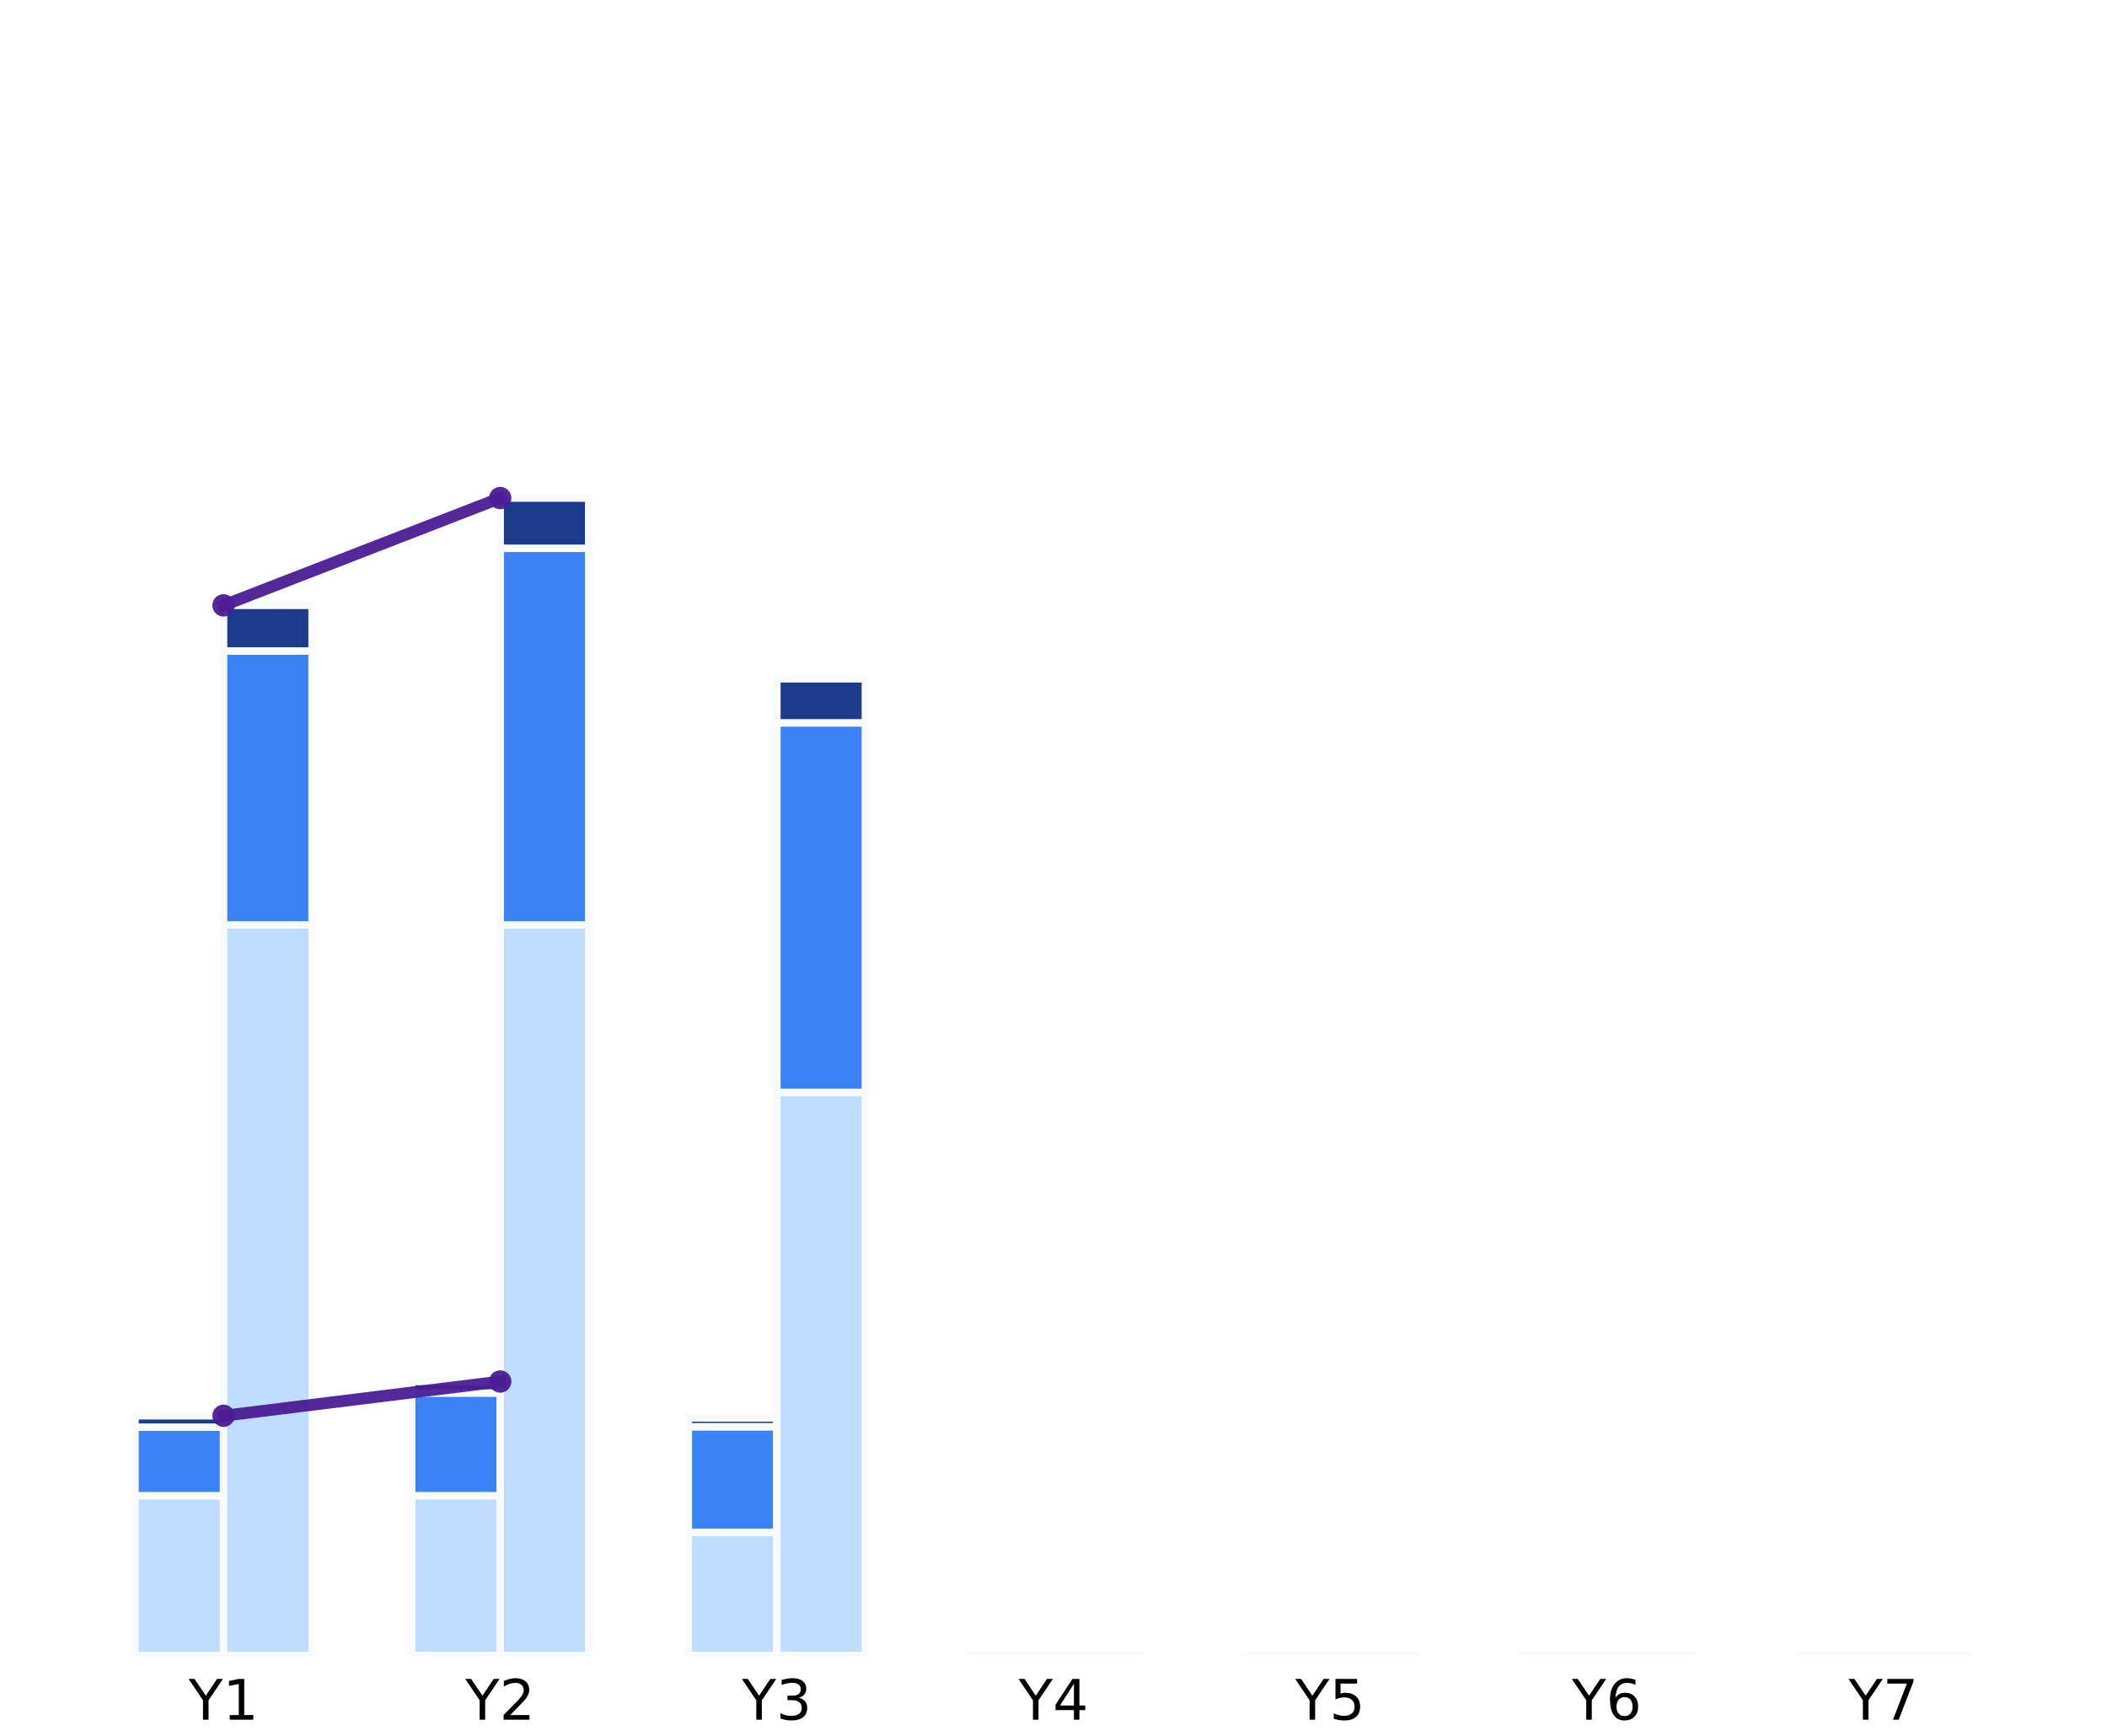
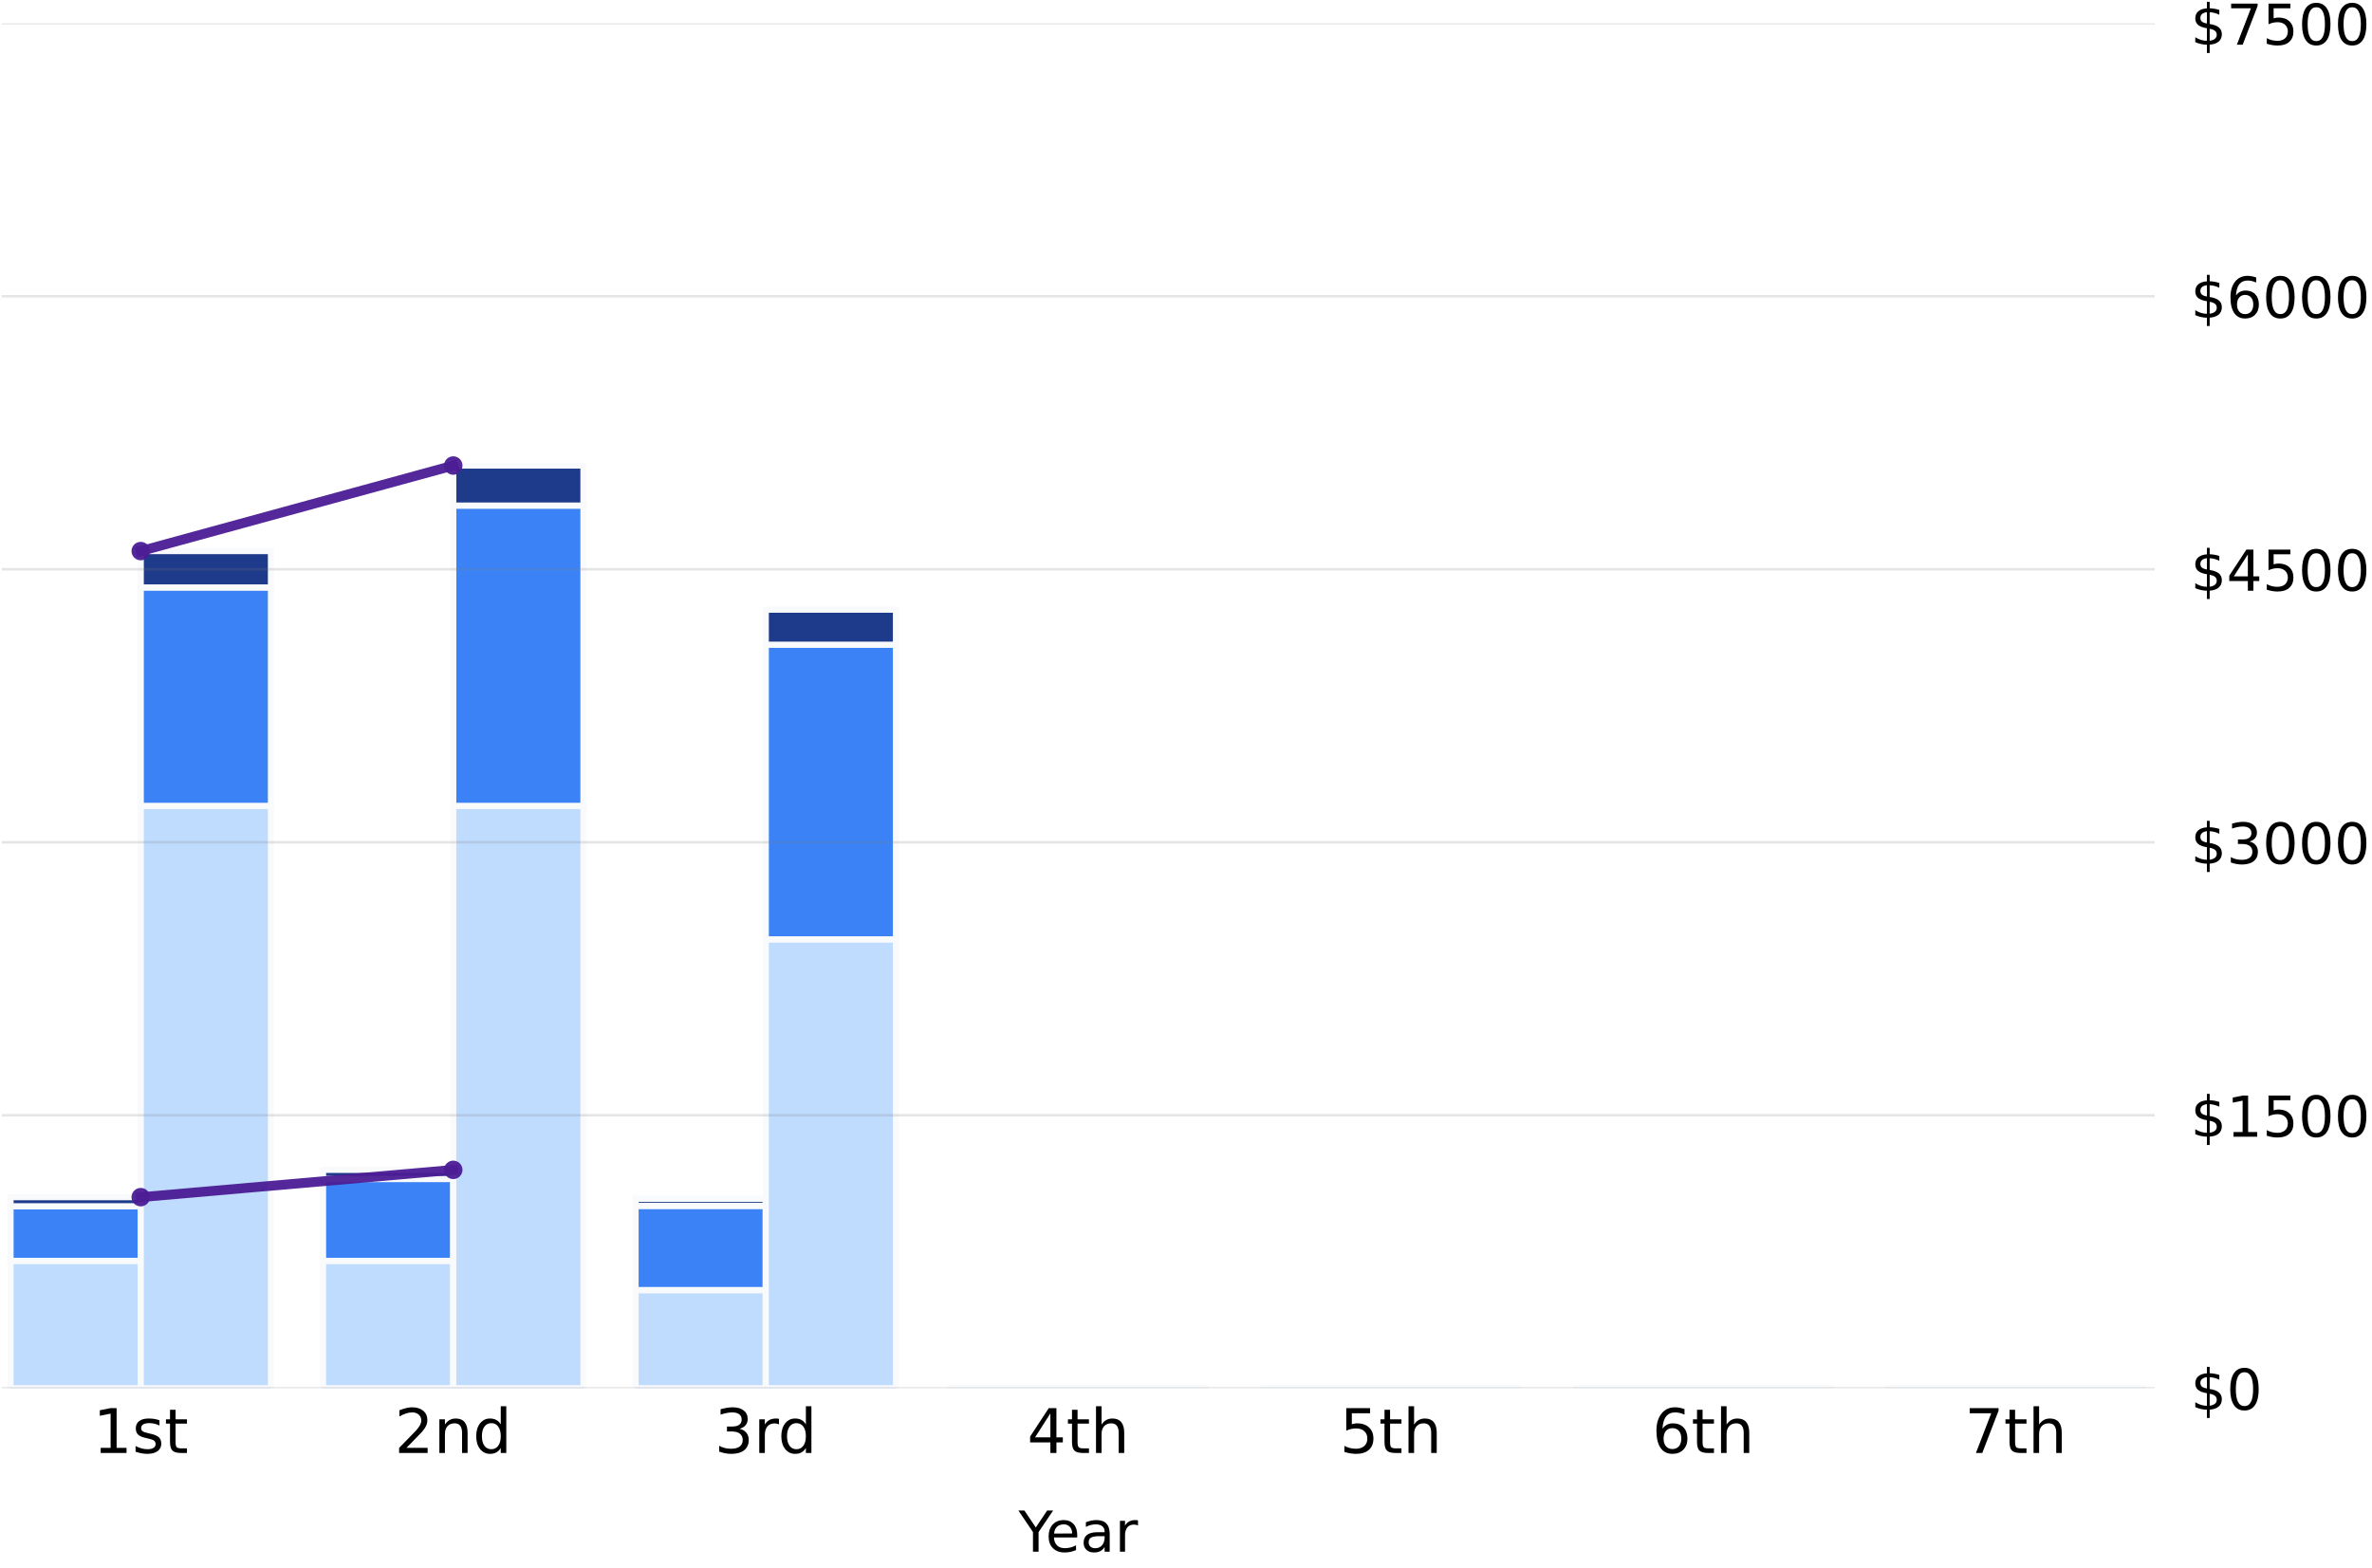
- <svg xmlns="http://www.w3.org/2000/svg" xmlns:xlink="http://www.w3.org/1999/xlink" width="339.12pt" height="279.332pt" viewBox="0 0 339.12 279.332" version="1.1">
+ <svg xmlns="http://www.w3.org/2000/svg" xmlns:xlink="http://www.w3.org/1999/xlink" width="462.33pt" height="305.512pt" viewBox="0 0 462.33 305.512" version="1.1">
  <defs>
    <style type="text/css">*{stroke-linejoin: round; stroke-linecap: butt}</style>
  </defs>
  <g id="figure_1">
    <g id="patch_1">
-       <path d="M 0 279.332  L 339.12 279.332  L 339.12 0  L 0 0  L 0 279.332  z " style="fill: none; opacity: 0" />
+       <path d="M 0 305.512  L 462.33 305.512  L 462.33 0  L 0 0  L 0 305.512  z " style="fill: none; opacity: 0" />
    </g>
    <g id="axes_1">
      <g id="patch_2">
-         <path d="M 0.36 266.472  L 338.76 266.472  L 338.76 0.36  L 0.36 0.36  L 0.36 266.472  z " style="fill: none" />
+         <path d="M 0.36 270.651  L 419.976 270.651  L 419.976 4.539  L 0.36 4.539  L 0.36 270.651  z " style="fill: none" />
      </g>
      <g id="patch_3">
-         <path d="M 21.733 266.472  L 35.981 266.472  L 35.981 240.75  L 21.733 240.75  z " clip-path="url(#pa22dff4bb2)" style="fill: #bfdbfe; stroke: #f8fafc; stroke-width: 1.2; stroke-linejoin: miter" />
+         <path d="M 2.052 270.651  L 27.432 270.651  L 27.432 245.814  L 2.052 245.814  z " clip-path="url(#pd6b4605723)" style="fill: #bfdbfe; stroke: #f8fafc; stroke-width: 1.2; stroke-linejoin: miter" />
      </g>
      <g id="patch_4">
-         <path d="M 66.259 266.472  L 80.507 266.472  L 80.507 240.75  L 66.259 240.75  z " clip-path="url(#pa22dff4bb2)" style="fill: #bfdbfe; stroke: #f8fafc; stroke-width: 1.2; stroke-linejoin: miter" />
+         <path d="M 62.964 270.651  L 88.344 270.651  L 88.344 245.814  L 62.964 245.814  z " clip-path="url(#pd6b4605723)" style="fill: #bfdbfe; stroke: #f8fafc; stroke-width: 1.2; stroke-linejoin: miter" />
      </g>
      <g id="patch_5">
-         <path d="M 110.785 266.472  L 125.034 266.472  L 125.034 246.645  L 110.785 246.645  z " clip-path="url(#pa22dff4bb2)" style="fill: #bfdbfe; stroke: #f8fafc; stroke-width: 1.2; stroke-linejoin: miter" />
+         <path d="M 123.876 270.651  L 149.256 270.651  L 149.256 251.506  L 123.876 251.506  z " clip-path="url(#pd6b4605723)" style="fill: #bfdbfe; stroke: #f8fafc; stroke-width: 1.2; stroke-linejoin: miter" />
      </g>
      <g id="patch_6">
-         <path d="M 155.312 266.472  L 169.56 266.472  L 169.56 266.472  L 155.312 266.472  z " clip-path="url(#pa22dff4bb2)" style="fill: #bfdbfe; stroke: #f8fafc; stroke-width: 1.2; stroke-linejoin: miter" />
+         <path d="M 184.788 270.651  L 210.168 270.651  L 210.168 270.651  L 184.788 270.651  z " clip-path="url(#pd6b4605723)" style="fill: #bfdbfe; stroke: #f8fafc; stroke-width: 1.2; stroke-linejoin: miter" />
      </g>
      <g id="patch_7">
-         <path d="M 199.838 266.472  L 214.086 266.472  L 214.086 266.472  L 199.838 266.472  z " clip-path="url(#pa22dff4bb2)" style="fill: #bfdbfe; stroke: #f8fafc; stroke-width: 1.2; stroke-linejoin: miter" />
+         <path d="M 245.7 270.651  L 271.08 270.651  L 271.08 270.651  L 245.7 270.651  z " clip-path="url(#pd6b4605723)" style="fill: #bfdbfe; stroke: #f8fafc; stroke-width: 1.2; stroke-linejoin: miter" />
      </g>
      <g id="patch_8">
-         <path d="M 244.364 266.472  L 258.613 266.472  L 258.613 266.472  L 244.364 266.472  z " clip-path="url(#pa22dff4bb2)" style="fill: #bfdbfe; stroke: #f8fafc; stroke-width: 1.2; stroke-linejoin: miter" />
+         <path d="M 306.612 270.651  L 331.992 270.651  L 331.992 270.651  L 306.612 270.651  z " clip-path="url(#pd6b4605723)" style="fill: #bfdbfe; stroke: #f8fafc; stroke-width: 1.2; stroke-linejoin: miter" />
      </g>
      <g id="patch_9">
-         <path d="M 288.891 266.472  L 303.139 266.472  L 303.139 266.472  L 288.891 266.472  z " clip-path="url(#pa22dff4bb2)" style="fill: #bfdbfe; stroke: #f8fafc; stroke-width: 1.2; stroke-linejoin: miter" />
+         <path d="M 367.524 270.651  L 392.904 270.651  L 392.904 270.651  L 367.524 270.651  z " clip-path="url(#pd6b4605723)" style="fill: #bfdbfe; stroke: #f8fafc; stroke-width: 1.2; stroke-linejoin: miter" />
      </g>
      <g id="patch_10">
-         <path d="M 21.733 240.75  L 35.981 240.75  L 35.981 229.726  L 21.733 229.726  z " clip-path="url(#pa22dff4bb2)" style="fill: #3b82f6; stroke: #f8fafc; stroke-width: 1.2; stroke-linejoin: miter" />
+         <path d="M 2.052 245.814  L 27.432 245.814  L 27.432 235.17  L 2.052 235.17  z " clip-path="url(#pd6b4605723)" style="fill: #3b82f6; stroke: #f8fafc; stroke-width: 1.2; stroke-linejoin: miter" />
      </g>
      <g id="patch_11">
-         <path d="M 66.259 240.75  L 80.507 240.75  L 80.507 224.215  L 66.259 224.215  z " clip-path="url(#pa22dff4bb2)" style="fill: #3b82f6; stroke: #f8fafc; stroke-width: 1.2; stroke-linejoin: miter" />
+         <path d="M 62.964 245.814  L 88.344 245.814  L 88.344 229.847  L 62.964 229.847  z " clip-path="url(#pd6b4605723)" style="fill: #3b82f6; stroke: #f8fafc; stroke-width: 1.2; stroke-linejoin: miter" />
      </g>
      <g id="patch_12">
-         <path d="M 110.785 246.645  L 125.034 246.645  L 125.034 229.65  L 110.785 229.65  z " clip-path="url(#pa22dff4bb2)" style="fill: #3b82f6; stroke: #f8fafc; stroke-width: 1.2; stroke-linejoin: miter" />
+         <path d="M 123.876 251.506  L 149.256 251.506  L 149.256 235.096  L 123.876 235.096  z " clip-path="url(#pd6b4605723)" style="fill: #3b82f6; stroke: #f8fafc; stroke-width: 1.2; stroke-linejoin: miter" />
      </g>
      <g id="patch_13">
-         <path d="M 155.312 266.472  L 169.56 266.472  L 169.56 266.472  L 155.312 266.472  z " clip-path="url(#pa22dff4bb2)" style="fill: #3b82f6; stroke: #f8fafc; stroke-width: 1.2; stroke-linejoin: miter" />
+         <path d="M 184.788 270.651  L 210.168 270.651  L 210.168 270.651  L 184.788 270.651  z " clip-path="url(#pd6b4605723)" style="fill: #3b82f6; stroke: #f8fafc; stroke-width: 1.2; stroke-linejoin: miter" />
      </g>
      <g id="patch_14">
-         <path d="M 199.838 266.472  L 214.086 266.472  L 214.086 266.472  L 199.838 266.472  z " clip-path="url(#pa22dff4bb2)" style="fill: #3b82f6; stroke: #f8fafc; stroke-width: 1.2; stroke-linejoin: miter" />
+         <path d="M 245.7 270.651  L 271.08 270.651  L 271.08 270.651  L 245.7 270.651  z " clip-path="url(#pd6b4605723)" style="fill: #3b82f6; stroke: #f8fafc; stroke-width: 1.2; stroke-linejoin: miter" />
      </g>
      <g id="patch_15">
-         <path d="M 244.364 266.472  L 258.613 266.472  L 258.613 266.472  L 244.364 266.472  z " clip-path="url(#pa22dff4bb2)" style="fill: #3b82f6; stroke: #f8fafc; stroke-width: 1.2; stroke-linejoin: miter" />
+         <path d="M 306.612 270.651  L 331.992 270.651  L 331.992 270.651  L 306.612 270.651  z " clip-path="url(#pd6b4605723)" style="fill: #3b82f6; stroke: #f8fafc; stroke-width: 1.2; stroke-linejoin: miter" />
      </g>
      <g id="patch_16">
-         <path d="M 288.891 266.472  L 303.139 266.472  L 303.139 266.472  L 288.891 266.472  z " clip-path="url(#pa22dff4bb2)" style="fill: #3b82f6; stroke: #f8fafc; stroke-width: 1.2; stroke-linejoin: miter" />
+         <path d="M 367.524 270.651  L 392.904 270.651  L 392.904 270.651  L 367.524 270.651  z " clip-path="url(#pd6b4605723)" style="fill: #3b82f6; stroke: #f8fafc; stroke-width: 1.2; stroke-linejoin: miter" />
      </g>
      <g id="patch_17">
-         <path d="M 21.733 229.726  L 35.981 229.726  L 35.981 227.889  L 21.733 227.889  z " clip-path="url(#pa22dff4bb2)" style="fill: #1e3a8a; stroke: #f8fafc; stroke-width: 1.2; stroke-linejoin: miter" />
+         <path d="M 2.052 235.17  L 27.432 235.17  L 27.432 233.395  L 2.052 233.395  z " clip-path="url(#pd6b4605723)" style="fill: #1e3a8a; stroke: #f8fafc; stroke-width: 1.2; stroke-linejoin: miter" />
      </g>
      <g id="patch_18">
-         <path d="M 66.259 224.215  L 80.507 224.215  L 80.507 222.377  L 66.259 222.377  z " clip-path="url(#pa22dff4bb2)" style="fill: #1e3a8a; stroke: #f8fafc; stroke-width: 1.2; stroke-linejoin: miter" />
+         <path d="M 62.964 229.847  L 88.344 229.847  L 88.344 228.073  L 62.964 228.073  z " clip-path="url(#pd6b4605723)" style="fill: #1e3a8a; stroke: #f8fafc; stroke-width: 1.2; stroke-linejoin: miter" />
      </g>
      <g id="patch_19">
-         <path d="M 110.785 229.65  L 125.034 229.65  L 125.034 228.234  L 110.785 228.234  z " clip-path="url(#pa22dff4bb2)" style="fill: #1e3a8a; stroke: #f8fafc; stroke-width: 1.2; stroke-linejoin: miter" />
+         <path d="M 123.876 235.096  L 149.256 235.096  L 149.256 233.728  L 123.876 233.728  z " clip-path="url(#pd6b4605723)" style="fill: #1e3a8a; stroke: #f8fafc; stroke-width: 1.2; stroke-linejoin: miter" />
      </g>
      <g id="patch_20">
-         <path d="M 155.312 266.472  L 169.56 266.472  L 169.56 266.472  L 155.312 266.472  z " clip-path="url(#pa22dff4bb2)" style="fill: #1e3a8a; stroke: #f8fafc; stroke-width: 1.2; stroke-linejoin: miter" />
+         <path d="M 184.788 270.651  L 210.168 270.651  L 210.168 270.651  L 184.788 270.651  z " clip-path="url(#pd6b4605723)" style="fill: #1e3a8a; stroke: #f8fafc; stroke-width: 1.2; stroke-linejoin: miter" />
      </g>
      <g id="patch_21">
-         <path d="M 199.838 266.472  L 214.086 266.472  L 214.086 266.472  L 199.838 266.472  z " clip-path="url(#pa22dff4bb2)" style="fill: #1e3a8a; stroke: #f8fafc; stroke-width: 1.2; stroke-linejoin: miter" />
+         <path d="M 245.7 270.651  L 271.08 270.651  L 271.08 270.651  L 245.7 270.651  z " clip-path="url(#pd6b4605723)" style="fill: #1e3a8a; stroke: #f8fafc; stroke-width: 1.2; stroke-linejoin: miter" />
      </g>
      <g id="patch_22">
-         <path d="M 244.364 266.472  L 258.613 266.472  L 258.613 266.472  L 244.364 266.472  z " clip-path="url(#pa22dff4bb2)" style="fill: #1e3a8a; stroke: #f8fafc; stroke-width: 1.2; stroke-linejoin: miter" />
+         <path d="M 306.612 270.651  L 331.992 270.651  L 331.992 270.651  L 306.612 270.651  z " clip-path="url(#pd6b4605723)" style="fill: #1e3a8a; stroke: #f8fafc; stroke-width: 1.2; stroke-linejoin: miter" />
      </g>
      <g id="patch_23">
-         <path d="M 288.891 266.472  L 303.139 266.472  L 303.139 266.472  L 288.891 266.472  z " clip-path="url(#pa22dff4bb2)" style="fill: #1e3a8a; stroke: #f8fafc; stroke-width: 1.2; stroke-linejoin: miter" />
+         <path d="M 367.524 270.651  L 392.904 270.651  L 392.904 270.651  L 367.524 270.651  z " clip-path="url(#pd6b4605723)" style="fill: #1e3a8a; stroke: #f8fafc; stroke-width: 1.2; stroke-linejoin: miter" />
      </g>
      <g id="patch_24">
-         <path d="M 35.981 266.472  L 50.229 266.472  L 50.229 148.886  L 35.981 148.886  z " clip-path="url(#pa22dff4bb2)" style="fill: #bfdbfe; stroke: #f8fafc; stroke-width: 1.2; stroke-linejoin: miter" />
+         <path d="M 27.432 270.651  L 52.812 270.651  L 52.812 157.11  L 27.432 157.11  z " clip-path="url(#pd6b4605723)" style="fill: #bfdbfe; stroke: #f8fafc; stroke-width: 1.2; stroke-linejoin: miter" />
      </g>
      <g id="patch_25">
-         <path d="M 80.507 266.472  L 94.756 266.472  L 94.756 148.886  L 80.507 148.886  z " clip-path="url(#pa22dff4bb2)" style="fill: #bfdbfe; stroke: #f8fafc; stroke-width: 1.2; stroke-linejoin: miter" />
+         <path d="M 88.344 270.651  L 113.724 270.651  L 113.724 157.11  L 88.344 157.11  z " clip-path="url(#pd6b4605723)" style="fill: #bfdbfe; stroke: #f8fafc; stroke-width: 1.2; stroke-linejoin: miter" />
      </g>
      <g id="patch_26">
-         <path d="M 125.034 266.472  L 139.282 266.472  L 139.282 175.833  L 125.034 175.833  z " clip-path="url(#pa22dff4bb2)" style="fill: #bfdbfe; stroke: #f8fafc; stroke-width: 1.2; stroke-linejoin: miter" />
+         <path d="M 149.256 270.651  L 174.636 270.651  L 174.636 183.13  L 149.256 183.13  z " clip-path="url(#pd6b4605723)" style="fill: #bfdbfe; stroke: #f8fafc; stroke-width: 1.2; stroke-linejoin: miter" />
      </g>
      <g id="patch_27">
-         <path d="M 169.56 266.472  L 183.808 266.472  L 183.808 266.472  L 169.56 266.472  z " clip-path="url(#pa22dff4bb2)" style="fill: #bfdbfe; stroke: #f8fafc; stroke-width: 1.2; stroke-linejoin: miter" />
+         <path d="M 210.168 270.651  L 235.548 270.651  L 235.548 270.651  L 210.168 270.651  z " clip-path="url(#pd6b4605723)" style="fill: #bfdbfe; stroke: #f8fafc; stroke-width: 1.2; stroke-linejoin: miter" />
      </g>
      <g id="patch_28">
-         <path d="M 214.086 266.472  L 228.335 266.472  L 228.335 266.472  L 214.086 266.472  z " clip-path="url(#pa22dff4bb2)" style="fill: #bfdbfe; stroke: #f8fafc; stroke-width: 1.2; stroke-linejoin: miter" />
+         <path d="M 271.08 270.651  L 296.46 270.651  L 296.46 270.651  L 271.08 270.651  z " clip-path="url(#pd6b4605723)" style="fill: #bfdbfe; stroke: #f8fafc; stroke-width: 1.2; stroke-linejoin: miter" />
      </g>
      <g id="patch_29">
-         <path d="M 258.613 266.472  L 272.861 266.472  L 272.861 266.472  L 258.613 266.472  z " clip-path="url(#pa22dff4bb2)" style="fill: #bfdbfe; stroke: #f8fafc; stroke-width: 1.2; stroke-linejoin: miter" />
+         <path d="M 331.992 270.651  L 357.372 270.651  L 357.372 270.651  L 331.992 270.651  z " clip-path="url(#pd6b4605723)" style="fill: #bfdbfe; stroke: #f8fafc; stroke-width: 1.2; stroke-linejoin: miter" />
      </g>
      <g id="patch_30">
-         <path d="M 303.139 266.472  L 317.387 266.472  L 317.387 266.472  L 303.139 266.472  z " clip-path="url(#pa22dff4bb2)" style="fill: #bfdbfe; stroke: #f8fafc; stroke-width: 1.2; stroke-linejoin: miter" />
+         <path d="M 392.904 270.651  L 418.284 270.651  L 418.284 270.651  L 392.904 270.651  z " clip-path="url(#pd6b4605723)" style="fill: #bfdbfe; stroke: #f8fafc; stroke-width: 1.2; stroke-linejoin: miter" />
      </g>
      <g id="patch_31">
-         <path d="M 35.981 148.886  L 50.229 148.886  L 50.229 104.791  L 35.981 104.791  z " clip-path="url(#pa22dff4bb2)" style="fill: #3b82f6; stroke: #f8fafc; stroke-width: 1.2; stroke-linejoin: miter" />
+         <path d="M 27.432 157.11  L 52.812 157.11  L 52.812 114.532  L 27.432 114.532  z " clip-path="url(#pd6b4605723)" style="fill: #3b82f6; stroke: #f8fafc; stroke-width: 1.2; stroke-linejoin: miter" />
      </g>
      <g id="patch_32">
-         <path d="M 80.507 148.886  L 94.756 148.886  L 94.756 88.256  L 80.507 88.256  z " clip-path="url(#pa22dff4bb2)" style="fill: #3b82f6; stroke: #f8fafc; stroke-width: 1.2; stroke-linejoin: miter" />
+         <path d="M 88.344 157.11  L 113.724 157.11  L 113.724 98.565  L 88.344 98.565  z " clip-path="url(#pd6b4605723)" style="fill: #3b82f6; stroke: #f8fafc; stroke-width: 1.2; stroke-linejoin: miter" />
      </g>
      <g id="patch_33">
-         <path d="M 125.034 175.833  L 139.282 175.833  L 139.282 116.351  L 125.034 116.351  z " clip-path="url(#pa22dff4bb2)" style="fill: #3b82f6; stroke: #f8fafc; stroke-width: 1.2; stroke-linejoin: miter" />
+         <path d="M 149.256 183.13  L 174.636 183.13  L 174.636 125.694  L 149.256 125.694  z " clip-path="url(#pd6b4605723)" style="fill: #3b82f6; stroke: #f8fafc; stroke-width: 1.2; stroke-linejoin: miter" />
      </g>
      <g id="patch_34">
-         <path d="M 169.56 266.472  L 183.808 266.472  L 183.808 266.472  L 169.56 266.472  z " clip-path="url(#pa22dff4bb2)" style="fill: #3b82f6; stroke: #f8fafc; stroke-width: 1.2; stroke-linejoin: miter" />
+         <path d="M 210.168 270.651  L 235.548 270.651  L 235.548 270.651  L 210.168 270.651  z " clip-path="url(#pd6b4605723)" style="fill: #3b82f6; stroke: #f8fafc; stroke-width: 1.2; stroke-linejoin: miter" />
      </g>
      <g id="patch_35">
-         <path d="M 214.086 266.472  L 228.335 266.472  L 228.335 266.472  L 214.086 266.472  z " clip-path="url(#pa22dff4bb2)" style="fill: #3b82f6; stroke: #f8fafc; stroke-width: 1.2; stroke-linejoin: miter" />
+         <path d="M 271.08 270.651  L 296.46 270.651  L 296.46 270.651  L 271.08 270.651  z " clip-path="url(#pd6b4605723)" style="fill: #3b82f6; stroke: #f8fafc; stroke-width: 1.2; stroke-linejoin: miter" />
      </g>
      <g id="patch_36">
-         <path d="M 258.613 266.472  L 272.861 266.472  L 272.861 266.472  L 258.613 266.472  z " clip-path="url(#pa22dff4bb2)" style="fill: #3b82f6; stroke: #f8fafc; stroke-width: 1.2; stroke-linejoin: miter" />
+         <path d="M 331.992 270.651  L 357.372 270.651  L 357.372 270.651  L 331.992 270.651  z " clip-path="url(#pd6b4605723)" style="fill: #3b82f6; stroke: #f8fafc; stroke-width: 1.2; stroke-linejoin: miter" />
      </g>
      <g id="patch_37">
-         <path d="M 303.139 266.472  L 317.387 266.472  L 317.387 266.472  L 303.139 266.472  z " clip-path="url(#pa22dff4bb2)" style="fill: #3b82f6; stroke: #f8fafc; stroke-width: 1.2; stroke-linejoin: miter" />
+         <path d="M 392.904 270.651  L 418.284 270.651  L 418.284 270.651  L 392.904 270.651  z " clip-path="url(#pd6b4605723)" style="fill: #3b82f6; stroke: #f8fafc; stroke-width: 1.2; stroke-linejoin: miter" />
      </g>
      <g id="patch_38">
-         <path d="M 35.981 104.791  L 50.229 104.791  L 50.229 97.442  L 35.981 97.442  z " clip-path="url(#pa22dff4bb2)" style="fill: #1e3a8a; stroke: #f8fafc; stroke-width: 1.2; stroke-linejoin: miter" />
+         <path d="M 27.432 114.532  L 52.812 114.532  L 52.812 107.436  L 27.432 107.436  z " clip-path="url(#pd6b4605723)" style="fill: #1e3a8a; stroke: #f8fafc; stroke-width: 1.2; stroke-linejoin: miter" />
      </g>
      <g id="patch_39">
-         <path d="M 80.507 88.256  L 94.756 88.256  L 94.756 80.172  L 80.507 80.172  z " clip-path="url(#pa22dff4bb2)" style="fill: #1e3a8a; stroke: #f8fafc; stroke-width: 1.2; stroke-linejoin: miter" />
+         <path d="M 88.344 98.565  L 113.724 98.565  L 113.724 90.759  L 88.344 90.759  z " clip-path="url(#pd6b4605723)" style="fill: #1e3a8a; stroke: #f8fafc; stroke-width: 1.2; stroke-linejoin: miter" />
      </g>
      <g id="patch_40">
-         <path d="M 125.034 116.351  L 139.282 116.351  L 139.282 109.27  L 125.034 109.27  z " clip-path="url(#pa22dff4bb2)" style="fill: #1e3a8a; stroke: #f8fafc; stroke-width: 1.2; stroke-linejoin: miter" />
+         <path d="M 149.256 125.694  L 174.636 125.694  L 174.636 118.856  L 149.256 118.856  z " clip-path="url(#pd6b4605723)" style="fill: #1e3a8a; stroke: #f8fafc; stroke-width: 1.2; stroke-linejoin: miter" />
      </g>
      <g id="patch_41">
-         <path d="M 169.56 266.472  L 183.808 266.472  L 183.808 266.472  L 169.56 266.472  z " clip-path="url(#pa22dff4bb2)" style="fill: #1e3a8a; stroke: #f8fafc; stroke-width: 1.2; stroke-linejoin: miter" />
+         <path d="M 210.168 270.651  L 235.548 270.651  L 235.548 270.651  L 210.168 270.651  z " clip-path="url(#pd6b4605723)" style="fill: #1e3a8a; stroke: #f8fafc; stroke-width: 1.2; stroke-linejoin: miter" />
      </g>
      <g id="patch_42">
-         <path d="M 214.086 266.472  L 228.335 266.472  L 228.335 266.472  L 214.086 266.472  z " clip-path="url(#pa22dff4bb2)" style="fill: #1e3a8a; stroke: #f8fafc; stroke-width: 1.2; stroke-linejoin: miter" />
+         <path d="M 271.08 270.651  L 296.46 270.651  L 296.46 270.651  L 271.08 270.651  z " clip-path="url(#pd6b4605723)" style="fill: #1e3a8a; stroke: #f8fafc; stroke-width: 1.2; stroke-linejoin: miter" />
      </g>
      <g id="patch_43">
-         <path d="M 258.613 266.472  L 272.861 266.472  L 272.861 266.472  L 258.613 266.472  z " clip-path="url(#pa22dff4bb2)" style="fill: #1e3a8a; stroke: #f8fafc; stroke-width: 1.2; stroke-linejoin: miter" />
+         <path d="M 331.992 270.651  L 357.372 270.651  L 357.372 270.651  L 331.992 270.651  z " clip-path="url(#pd6b4605723)" style="fill: #1e3a8a; stroke: #f8fafc; stroke-width: 1.2; stroke-linejoin: miter" />
      </g>
      <g id="patch_44">
-         <path d="M 303.139 266.472  L 317.387 266.472  L 317.387 266.472  L 303.139 266.472  z " clip-path="url(#pa22dff4bb2)" style="fill: #1e3a8a; stroke: #f8fafc; stroke-width: 1.2; stroke-linejoin: miter" />
+         <path d="M 392.904 270.651  L 418.284 270.651  L 418.284 270.651  L 392.904 270.651  z " clip-path="url(#pd6b4605723)" style="fill: #1e3a8a; stroke: #f8fafc; stroke-width: 1.2; stroke-linejoin: miter" />
      </g>
      <g id="matplotlib.axis_1">
        <g id="xtick_1">
          <g id="line2d_1" />
          <g id="text_1">
-             <g transform="translate(30.36941 276.8099) scale(0.09 -0.09)">
-               <defs>
-                 <path id="DejaVuSans-3c" d="M -13 4666  L 666 4666  L 1959 2747  L 3244 4666  L 3922 4666  L 2272 2222  L 2272 0  L 1638 0  L 1638 2222  L -13 4666  z " transform="scale(0.015625)" />
+             <g transform="translate(18.13669 283.2683) scale(0.12 -0.12)">
+               <defs>
                <path id="DejaVuSans-14" d="M 794 531  L 1825 531  L 1825 4091  L 703 3866  L 703 4441  L 1819 4666  L 2450 4666  L 2450 531  L 3481 531  L 3481 0  L 794 0  L 794 531  z " transform="scale(0.015625)" />
-               </defs>
-               <use xlink:href="#DejaVuSans-3c" />
-               <use xlink:href="#DejaVuSans-14" transform="translate(61.07812 0)" />
+                 <path id="DejaVuSans-56" d="M 2834 3397  L 2834 2853  Q 2591 2978 2328 3040  Q 2066 3103 1784 3103  Q 1356 3103 1142 2972  Q 928 2841 928 2578  Q 928 2378 1081 2264  Q 1234 2150 1697 2047  L 1894 2003  Q 2506 1872 2764 1633  Q 3022 1394 3022 966  Q 3022 478 2636 193  Q 2250 -91 1575 -91  Q 1294 -91 989 -36  Q 684 19 347 128  L 347 722  Q 666 556 975 473  Q 1284 391 1588 391  Q 1994 391 2212 530  Q 2431 669 2431 922  Q 2431 1156 2273 1281  Q 2116 1406 1581 1522  L 1381 1569  Q 847 1681 609 1914  Q 372 2147 372 2553  Q 372 3047 722 3315  Q 1072 3584 1716 3584  Q 2034 3584 2315 3537  Q 2597 3491 2834 3397  z " transform="scale(0.015625)" />
+                 <path id="DejaVuSans-57" d="M 1172 4494  L 1172 3500  L 2356 3500  L 2356 3053  L 1172 3053  L 1172 1153  Q 1172 725 1289 603  Q 1406 481 1766 481  L 2356 481  L 2356 0  L 1766 0  Q 1100 0 847 248  Q 594 497 594 1153  L 594 3053  L 172 3053  L 172 3500  L 594 3500  L 594 4494  L 1172 4494  z " transform="scale(0.015625)" />
+               </defs>
+               <use xlink:href="#DejaVuSans-14" />
+               <use xlink:href="#DejaVuSans-56" transform="translate(63.625 0)" />
+               <use xlink:href="#DejaVuSans-57" transform="translate(115.7188 0)" />
            </g>
          </g>
        </g>
        <g id="xtick_2">
          <g id="line2d_2" />
          <g id="text_2">
-             <g transform="translate(74.89573 276.8099) scale(0.09 -0.09)">
+             <g transform="translate(76.91494 283.2693) scale(0.12 -0.12)">
              <defs>
                <path id="DejaVuSans-15" d="M 1228 531  L 3431 531  L 3431 0  L 469 0  L 469 531  Q 828 903 1448 1529  Q 2069 2156 2228 2338  Q 2531 2678 2651 2914  Q 2772 3150 2772 3378  Q 2772 3750 2511 3984  Q 2250 4219 1831 4219  Q 1534 4219 1204 4116  Q 875 4013 500 3803  L 500 4441  Q 881 4594 1212 4672  Q 1544 4750 1819 4750  Q 2544 4750 2975 4387  Q 3406 4025 3406 3419  Q 3406 3131 3298 2873  Q 3191 2616 2906 2266  Q 2828 2175 2409 1742  Q 1991 1309 1228 531  z " transform="scale(0.015625)" />
-               </defs>
-               <use xlink:href="#DejaVuSans-3c" />
-               <use xlink:href="#DejaVuSans-15" transform="translate(61.07812 0)" />
+                 <path id="DejaVuSans-51" d="M 3513 2113  L 3513 0  L 2938 0  L 2938 2094  Q 2938 2591 2744 2837  Q 2550 3084 2163 3084  Q 1697 3084 1428 2787  Q 1159 2491 1159 1978  L 1159 0  L 581 0  L 581 3500  L 1159 3500  L 1159 2956  Q 1366 3272 1645 3428  Q 1925 3584 2291 3584  Q 2894 3584 3203 3211  Q 3513 2838 3513 2113  z " transform="scale(0.015625)" />
+                 <path id="DejaVuSans-47" d="M 2906 2969  L 2906 4863  L 3481 4863  L 3481 0  L 2906 0  L 2906 525  Q 2725 213 2448 61  Q 2172 -91 1784 -91  Q 1150 -91 751 415  Q 353 922 353 1747  Q 353 2572 751 3078  Q 1150 3584 1784 3584  Q 2172 3584 2448 3432  Q 2725 3281 2906 2969  z M 947 1747  Q 947 1113 1208 752  Q 1469 391 1925 391  Q 2381 391 2643 752  Q 2906 1113 2906 1747  Q 2906 2381 2643 2742  Q 2381 3103 1925 3103  Q 1469 3103 1208 2742  Q 947 2381 947 1747  z " transform="scale(0.015625)" />
+               </defs>
+               <use xlink:href="#DejaVuSans-15" />
+               <use xlink:href="#DejaVuSans-51" transform="translate(63.625 0)" />
+               <use xlink:href="#DejaVuSans-47" transform="translate(127 0)" />
            </g>
          </g>
        </g>
        <g id="xtick_3">
          <g id="line2d_3" />
          <g id="text_3">
-             <g transform="translate(119.422 276.8099) scale(0.09 -0.09)">
+             <g transform="translate(139.2679 283.2693) scale(0.12 -0.12)">
              <defs>
                <path id="DejaVuSans-16" d="M 2597 2516  Q 3050 2419 3304 2112  Q 3559 1806 3559 1356  Q 3559 666 3084 287  Q 2609 -91 1734 -91  Q 1441 -91 1130 -33  Q 819 25 488 141  L 488 750  Q 750 597 1062 519  Q 1375 441 1716 441  Q 2309 441 2620 675  Q 2931 909 2931 1356  Q 2931 1769 2642 2001  Q 2353 2234 1838 2234  L 1294 2234  L 1294 2753  L 1863 2753  Q 2328 2753 2575 2939  Q 2822 3125 2822 3475  Q 2822 3834 2567 4026  Q 2313 4219 1838 4219  Q 1578 4219 1281 4162  Q 984 4106 628 3988  L 628 4550  Q 988 4650 1302 4700  Q 1616 4750 1894 4750  Q 2613 4750 3031 4423  Q 3450 4097 3450 3541  Q 3450 3153 3228 2886  Q 3006 2619 2597 2516  z " transform="scale(0.015625)" />
-               </defs>
-               <use xlink:href="#DejaVuSans-3c" />
-               <use xlink:href="#DejaVuSans-16" transform="translate(61.07812 0)" />
+                 <path id="DejaVuSans-55" d="M 2631 2963  Q 2534 3019 2420 3045  Q 2306 3072 2169 3072  Q 1681 3072 1420 2755  Q 1159 2438 1159 1844  L 1159 0  L 581 0  L 581 3500  L 1159 3500  L 1159 2956  Q 1341 3275 1631 3429  Q 1922 3584 2338 3584  Q 2397 3584 2469 3576  Q 2541 3569 2628 3553  L 2631 2963  z " transform="scale(0.015625)" />
+               </defs>
+               <use xlink:href="#DejaVuSans-16" />
+               <use xlink:href="#DejaVuSans-55" transform="translate(63.625 0)" />
+               <use xlink:href="#DejaVuSans-47" transform="translate(102.9844 0)" />
            </g>
          </g>
        </g>
        <g id="xtick_4">
          <g id="line2d_4" />
          <g id="text_4">
-             <g transform="translate(163.9484 276.8099) scale(0.09 -0.09)">
+             <g transform="translate(200.1958 283.2693) scale(0.12 -0.12)">
              <defs>
                <path id="DejaVuSans-17" d="M 2419 4116  L 825 1625  L 2419 1625  L 2419 4116  z M 2253 4666  L 3047 4666  L 3047 1625  L 3713 1625  L 3713 1100  L 3047 1100  L 3047 0  L 2419 0  L 2419 1100  L 313 1100  L 313 1709  L 2253 4666  z " transform="scale(0.015625)" />
-               </defs>
-               <use xlink:href="#DejaVuSans-3c" />
-               <use xlink:href="#DejaVuSans-17" transform="translate(61.07812 0)" />
+                 <path id="DejaVuSans-4b" d="M 3513 2113  L 3513 0  L 2938 0  L 2938 2094  Q 2938 2591 2744 2837  Q 2550 3084 2163 3084  Q 1697 3084 1428 2787  Q 1159 2491 1159 1978  L 1159 0  L 581 0  L 581 4863  L 1159 4863  L 1159 2956  Q 1366 3272 1645 3428  Q 1925 3584 2291 3584  Q 2894 3584 3203 3211  Q 3513 2838 3513 2113  z " transform="scale(0.015625)" />
+               </defs>
+               <use xlink:href="#DejaVuSans-17" />
+               <use xlink:href="#DejaVuSans-57" transform="translate(63.625 0)" />
+               <use xlink:href="#DejaVuSans-4b" transform="translate(102.8281 0)" />
            </g>
          </g>
        </g>
        <g id="xtick_5">
          <g id="line2d_5" />
          <g id="text_5">
-             <g transform="translate(208.4747 276.8099) scale(0.09 -0.09)">
+             <g transform="translate(261.1078 283.2693) scale(0.12 -0.12)">
              <defs>
                <path id="DejaVuSans-18" d="M 691 4666  L 3169 4666  L 3169 4134  L 1269 4134  L 1269 2991  Q 1406 3038 1543 3061  Q 1681 3084 1819 3084  Q 2600 3084 3056 2656  Q 3513 2228 3513 1497  Q 3513 744 3044 326  Q 2575 -91 1722 -91  Q 1428 -91 1123 -41  Q 819 9 494 109  L 494 744  Q 775 591 1075 516  Q 1375 441 1709 441  Q 2250 441 2565 725  Q 2881 1009 2881 1497  Q 2881 1984 2565 2268  Q 2250 2553 1709 2553  Q 1456 2553 1204 2497  Q 953 2441 691 2322  L 691 4666  z " transform="scale(0.015625)" />
              </defs>
-               <use xlink:href="#DejaVuSans-3c" />
-               <use xlink:href="#DejaVuSans-18" transform="translate(61.07812 0)" />
+               <use xlink:href="#DejaVuSans-18" />
+               <use xlink:href="#DejaVuSans-57" transform="translate(63.625 0)" />
+               <use xlink:href="#DejaVuSans-4b" transform="translate(102.8281 0)" />
            </g>
          </g>
        </g>
        <g id="xtick_6">
          <g id="line2d_6" />
          <g id="text_6">
-             <g transform="translate(253.001 276.8099) scale(0.09 -0.09)">
+             <g transform="translate(322.0198 283.2693) scale(0.12 -0.12)">
              <defs>
                <path id="DejaVuSans-19" d="M 2113 2584  Q 1688 2584 1439 2293  Q 1191 2003 1191 1497  Q 1191 994 1439 701  Q 1688 409 2113 409  Q 2538 409 2786 701  Q 3034 994 3034 1497  Q 3034 2003 2786 2293  Q 2538 2584 2113 2584  z M 3366 4563  L 3366 3988  Q 3128 4100 2886 4159  Q 2644 4219 2406 4219  Q 1781 4219 1451 3797  Q 1122 3375 1075 2522  Q 1259 2794 1537 2939  Q 1816 3084 2150 3084  Q 2853 3084 3261 2657  Q 3669 2231 3669 1497  Q 3669 778 3244 343  Q 2819 -91 2113 -91  Q 1303 -91 875 529  Q 447 1150 447 2328  Q 447 3434 972 4092  Q 1497 4750 2381 4750  Q 2619 4750 2861 4703  Q 3103 4656 3366 4563  z " transform="scale(0.015625)" />
              </defs>
-               <use xlink:href="#DejaVuSans-3c" />
-               <use xlink:href="#DejaVuSans-19" transform="translate(61.07812 0)" />
+               <use xlink:href="#DejaVuSans-19" />
+               <use xlink:href="#DejaVuSans-57" transform="translate(63.625 0)" />
+               <use xlink:href="#DejaVuSans-4b" transform="translate(102.8281 0)" />
            </g>
          </g>
        </g>
        <g id="xtick_7">
          <g id="line2d_7" />
          <g id="text_7">
-             <g transform="translate(297.5273 276.8099) scale(0.09 -0.09)">
+             <g transform="translate(382.9318 283.2693) scale(0.12 -0.12)">
              <defs>
                <path id="DejaVuSans-1a" d="M 525 4666  L 3525 4666  L 3525 4397  L 1831 0  L 1172 0  L 2766 4134  L 525 4134  L 525 4666  z " transform="scale(0.015625)" />
              </defs>
-               <use xlink:href="#DejaVuSans-3c" />
-               <use xlink:href="#DejaVuSans-1a" transform="translate(61.07812 0)" />
-             </g>
-           </g>
-         </g>
-       </g>
-       <g id="matplotlib.axis_2" />
-       <g id="line2d_8">
-         <path d="M 35.981 227.889  L 80.507 222.377  " clip-path="url(#pa22dff4bb2)" style="fill: none; stroke: #4c1d95; stroke-opacity: 0.95; stroke-width: 1.9; stroke-linecap: square" />
+               <use xlink:href="#DejaVuSans-1a" />
+               <use xlink:href="#DejaVuSans-57" transform="translate(63.625 0)" />
+               <use xlink:href="#DejaVuSans-4b" transform="translate(102.8281 0)" />
+             </g>
+           </g>
+         </g>
+         <g id="text_8">
+           <g transform="translate(198.5235 302.5095) scale(0.11 -0.11)">
+             <defs>
+               <path id="DejaVuSans-3c" d="M -13 4666  L 666 4666  L 1959 2747  L 3244 4666  L 3922 4666  L 2272 2222  L 2272 0  L 1638 0  L 1638 2222  L -13 4666  z " transform="scale(0.015625)" />
+               <path id="DejaVuSans-48" d="M 3597 1894  L 3597 1613  L 953 1613  Q 991 1019 1311 708  Q 1631 397 2203 397  Q 2534 397 2845 478  Q 3156 559 3463 722  L 3463 178  Q 3153 47 2828 -22  Q 2503 -91 2169 -91  Q 1331 -91 842 396  Q 353 884 353 1716  Q 353 2575 817 3079  Q 1281 3584 2069 3584  Q 2775 3584 3186 3129  Q 3597 2675 3597 1894  z M 3022 2063  Q 3016 2534 2758 2815  Q 2500 3097 2075 3097  Q 1594 3097 1305 2825  Q 1016 2553 972 2059  L 3022 2063  z " transform="scale(0.015625)" />
+               <path id="DejaVuSans-44" d="M 2194 1759  Q 1497 1759 1228 1600  Q 959 1441 959 1056  Q 959 750 1161 570  Q 1363 391 1709 391  Q 2188 391 2477 730  Q 2766 1069 2766 1631  L 2766 1759  L 2194 1759  z M 3341 1997  L 3341 0  L 2766 0  L 2766 531  Q 2569 213 2275 61  Q 1981 -91 1556 -91  Q 1019 -91 701 211  Q 384 513 384 1019  Q 384 1609 779 1909  Q 1175 2209 1959 2209  L 2766 2209  L 2766 2266  Q 2766 2663 2505 2880  Q 2244 3097 1772 3097  Q 1472 3097 1187 3025  Q 903 2953 641 2809  L 641 3341  Q 956 3463 1253 3523  Q 1550 3584 1831 3584  Q 2591 3584 2966 3190  Q 3341 2797 3341 1997  z " transform="scale(0.015625)" />
+             </defs>
+             <use xlink:href="#DejaVuSans-3c" />
+             <use xlink:href="#DejaVuSans-48" transform="translate(47.79688 0)" />
+             <use xlink:href="#DejaVuSans-44" transform="translate(109.3281 0)" />
+             <use xlink:href="#DejaVuSans-55" transform="translate(170.6094 0)" />
+           </g>
+         </g>
+       </g>
+       <g id="matplotlib.axis_2">
+         <g id="ytick_1">
+           <g id="line2d_8">
+             <path d="M 0.36 270.651  L 419.976 270.651  " clip-path="url(#pd6b4605723)" style="fill: none; stroke: #808080; stroke-opacity: 0.2; stroke-width: 0.5; stroke-linecap: square" />
+           </g>
+           <g id="text_9">
+             <g transform="translate(426.976 274.8303) scale(0.11 -0.11)">
+               <defs>
+                 <path id="DejaVuSans-7" d="M 2163 -941  L 1850 -941  L 1847 0  Q 1519 6 1191 76  Q 863 147 531 288  L 531 850  Q 850 650 1176 548  Q 1503 447 1850 444  L 1850 1869  Q 1159 1981 845 2250  Q 531 2519 531 2988  Q 531 3497 872 3790  Q 1213 4084 1850 4128  L 1850 4863  L 2163 4863  L 2163 4138  Q 2453 4125 2725 4076  Q 2997 4028 3256 3944  L 3256 3397  Q 2997 3528 2723 3600  Q 2450 3672 2163 3684  L 2163 2350  Q 2872 2241 3206 1959  Q 3541 1678 3541 1191  Q 3541 663 3186 358  Q 2831 53 2163 6  L 2163 -941  z M 1850 2406  L 1850 3688  Q 1488 3647 1297 3481  Q 1106 3316 1106 3041  Q 1106 2772 1282 2622  Q 1459 2472 1850 2406  z M 2163 1806  L 2163 453  Q 2559 506 2761 678  Q 2963 850 2963 1131  Q 2963 1406 2770 1568  Q 2578 1731 2163 1806  z " transform="scale(0.015625)" />
+                 <path id="DejaVuSans-13" d="M 2034 4250  Q 1547 4250 1301 3770  Q 1056 3291 1056 2328  Q 1056 1369 1301 889  Q 1547 409 2034 409  Q 2525 409 2770 889  Q 3016 1369 3016 2328  Q 3016 3291 2770 3770  Q 2525 4250 2034 4250  z M 2034 4750  Q 2819 4750 3233 4129  Q 3647 3509 3647 2328  Q 3647 1150 3233 529  Q 2819 -91 2034 -91  Q 1250 -91 836 529  Q 422 1150 422 2328  Q 422 3509 836 4129  Q 1250 4750 2034 4750  z " transform="scale(0.015625)" />
+               </defs>
+               <use xlink:href="#DejaVuSans-7" />
+               <use xlink:href="#DejaVuSans-13" transform="translate(63.625 0)" />
+             </g>
+           </g>
+         </g>
+         <g id="ytick_2">
+           <g id="line2d_9">
+             <path d="M 0.36 217.429  L 419.976 217.429  " clip-path="url(#pd6b4605723)" style="fill: none; stroke: #808080; stroke-opacity: 0.2; stroke-width: 0.5; stroke-linecap: square" />
+           </g>
+           <g id="text_10">
+             <g transform="translate(426.976 221.6079) scale(0.11 -0.11)">
+               <use xlink:href="#DejaVuSans-7" />
+               <use xlink:href="#DejaVuSans-14" transform="translate(63.625 0)" />
+               <use xlink:href="#DejaVuSans-18" transform="translate(127.25 0)" />
+               <use xlink:href="#DejaVuSans-13" transform="translate(190.875 0)" />
+               <use xlink:href="#DejaVuSans-13" transform="translate(254.5 0)" />
+             </g>
+           </g>
+         </g>
+         <g id="ytick_3">
+           <g id="line2d_10">
+             <path d="M 0.36 164.206  L 419.976 164.206  " clip-path="url(#pd6b4605723)" style="fill: none; stroke: #808080; stroke-opacity: 0.2; stroke-width: 0.5; stroke-linecap: square" />
+           </g>
+           <g id="text_11">
+             <g transform="translate(426.976 168.3855) scale(0.11 -0.11)">
+               <use xlink:href="#DejaVuSans-7" />
+               <use xlink:href="#DejaVuSans-16" transform="translate(63.625 0)" />
+               <use xlink:href="#DejaVuSans-13" transform="translate(127.25 0)" />
+               <use xlink:href="#DejaVuSans-13" transform="translate(190.875 0)" />
+               <use xlink:href="#DejaVuSans-13" transform="translate(254.5 0)" />
+             </g>
+           </g>
+         </g>
+         <g id="ytick_4">
+           <g id="line2d_11">
+             <path d="M 0.36 110.984  L 419.976 110.984  " clip-path="url(#pd6b4605723)" style="fill: none; stroke: #808080; stroke-opacity: 0.2; stroke-width: 0.5; stroke-linecap: square" />
+           </g>
+           <g id="text_12">
+             <g transform="translate(426.976 115.1631) scale(0.11 -0.11)">
+               <use xlink:href="#DejaVuSans-7" />
+               <use xlink:href="#DejaVuSans-17" transform="translate(63.625 0)" />
+               <use xlink:href="#DejaVuSans-18" transform="translate(127.25 0)" />
+               <use xlink:href="#DejaVuSans-13" transform="translate(190.875 0)" />
+               <use xlink:href="#DejaVuSans-13" transform="translate(254.5 0)" />
+             </g>
+           </g>
+         </g>
+         <g id="ytick_5">
+           <g id="line2d_12">
+             <path d="M 0.36 57.762  L 419.976 57.762  " clip-path="url(#pd6b4605723)" style="fill: none; stroke: #808080; stroke-opacity: 0.2; stroke-width: 0.5; stroke-linecap: square" />
+           </g>
+           <g id="text_13">
+             <g transform="translate(426.976 61.94068) scale(0.11 -0.11)">
+               <use xlink:href="#DejaVuSans-7" />
+               <use xlink:href="#DejaVuSans-19" transform="translate(63.625 0)" />
+               <use xlink:href="#DejaVuSans-13" transform="translate(127.25 0)" />
+               <use xlink:href="#DejaVuSans-13" transform="translate(190.875 0)" />
+               <use xlink:href="#DejaVuSans-13" transform="translate(254.5 0)" />
+             </g>
+           </g>
+         </g>
+         <g id="ytick_6">
+           <g id="line2d_13">
+             <path d="M 0.36 4.539  L 419.976 4.539  " clip-path="url(#pd6b4605723)" style="fill: none; stroke: #808080; stroke-opacity: 0.2; stroke-width: 0.5; stroke-linecap: square" />
+           </g>
+           <g id="text_14">
+             <g transform="translate(426.976 8.718281) scale(0.11 -0.11)">
+               <use xlink:href="#DejaVuSans-7" />
+               <use xlink:href="#DejaVuSans-1a" transform="translate(63.625 0)" />
+               <use xlink:href="#DejaVuSans-18" transform="translate(127.25 0)" />
+               <use xlink:href="#DejaVuSans-13" transform="translate(190.875 0)" />
+               <use xlink:href="#DejaVuSans-13" transform="translate(254.5 0)" />
+             </g>
+           </g>
+         </g>
+       </g>
+       <g id="line2d_14">
+         <path d="M 27.432 233.395  L 88.344 228.073  " clip-path="url(#pd6b4605723)" style="fill: none; stroke: #4c1d95; stroke-opacity: 0.95; stroke-width: 1.9; stroke-linecap: square" />
        <defs>
-           <path id="mdc5184b081" d="M 0 1.8  C 0.477 1.8 0.935 1.61 1.273 1.273  C 1.61 0.935 1.8 0.477 1.8 0  C 1.8 -0.477 1.61 -0.935 1.273 -1.273  C 0.935 -1.61 0.477 -1.8 0 -1.8  C -0.477 -1.8 -0.935 -1.61 -1.273 -1.273  C -1.61 -0.935 -1.8 -0.477 -1.8 0  C -1.8 0.477 -1.61 0.935 -1.273 1.273  C -0.935 1.61 -0.477 1.8 0 1.8  z " />
+           <path id="mf393555347" d="M 0 1.8  C 0.477 1.8 0.935 1.61 1.273 1.273  C 1.61 0.935 1.8 0.477 1.8 0  C 1.8 -0.477 1.61 -0.935 1.273 -1.273  C 0.935 -1.61 0.477 -1.8 0 -1.8  C -0.477 -1.8 -0.935 -1.61 -1.273 -1.273  C -1.61 -0.935 -1.8 -0.477 -1.8 0  C -1.8 0.477 -1.61 0.935 -1.273 1.273  C -0.935 1.61 -0.477 1.8 0 1.8  z " />
        </defs>
-         <g clip-path="url(#pa22dff4bb2)">
-           <use xlink:href="#mdc5184b081" x="35.981" y="227.889" style="fill: #4c1d95; fill-opacity: 0.95" />
-           <use xlink:href="#mdc5184b081" x="80.507" y="222.377" style="fill: #4c1d95; fill-opacity: 0.95" />
-         </g>
-       </g>
-       <g id="line2d_9">
-         <path d="M 35.981 97.442  L 80.507 80.172  " clip-path="url(#pa22dff4bb2)" style="fill: none; stroke: #4c1d95; stroke-opacity: 0.95; stroke-width: 1.9; stroke-linecap: square" />
-         <g clip-path="url(#pa22dff4bb2)">
-           <use xlink:href="#mdc5184b081" x="35.981" y="97.442" style="fill: #4c1d95; fill-opacity: 0.95" />
-           <use xlink:href="#mdc5184b081" x="80.507" y="80.172" style="fill: #4c1d95; fill-opacity: 0.95" />
+         <g clip-path="url(#pd6b4605723)">
+           <use xlink:href="#mf393555347" x="27.432" y="233.395" style="fill: #4c1d95; fill-opacity: 0.95" />
+           <use xlink:href="#mf393555347" x="88.344" y="228.073" style="fill: #4c1d95; fill-opacity: 0.95" />
+         </g>
+       </g>
+       <g id="line2d_15">
+         <path d="M 27.432 107.436  L 88.344 90.759  " clip-path="url(#pd6b4605723)" style="fill: none; stroke: #4c1d95; stroke-opacity: 0.95; stroke-width: 1.9; stroke-linecap: square" />
+         <g clip-path="url(#pd6b4605723)">
+           <use xlink:href="#mf393555347" x="27.432" y="107.436" style="fill: #4c1d95; fill-opacity: 0.95" />
+           <use xlink:href="#mf393555347" x="88.344" y="90.759" style="fill: #4c1d95; fill-opacity: 0.95" />
        </g>
      </g>
    </g>
  </g>
  <defs>
-     <clipPath id="pa22dff4bb2">
-       <rect x="0.36" y="0.36" width="338.4" height="266.112" />
+     <clipPath id="pd6b4605723">
+       <rect x="0.36" y="4.539" width="419.616" height="266.112" />
    </clipPath>
  </defs>
</svg>
